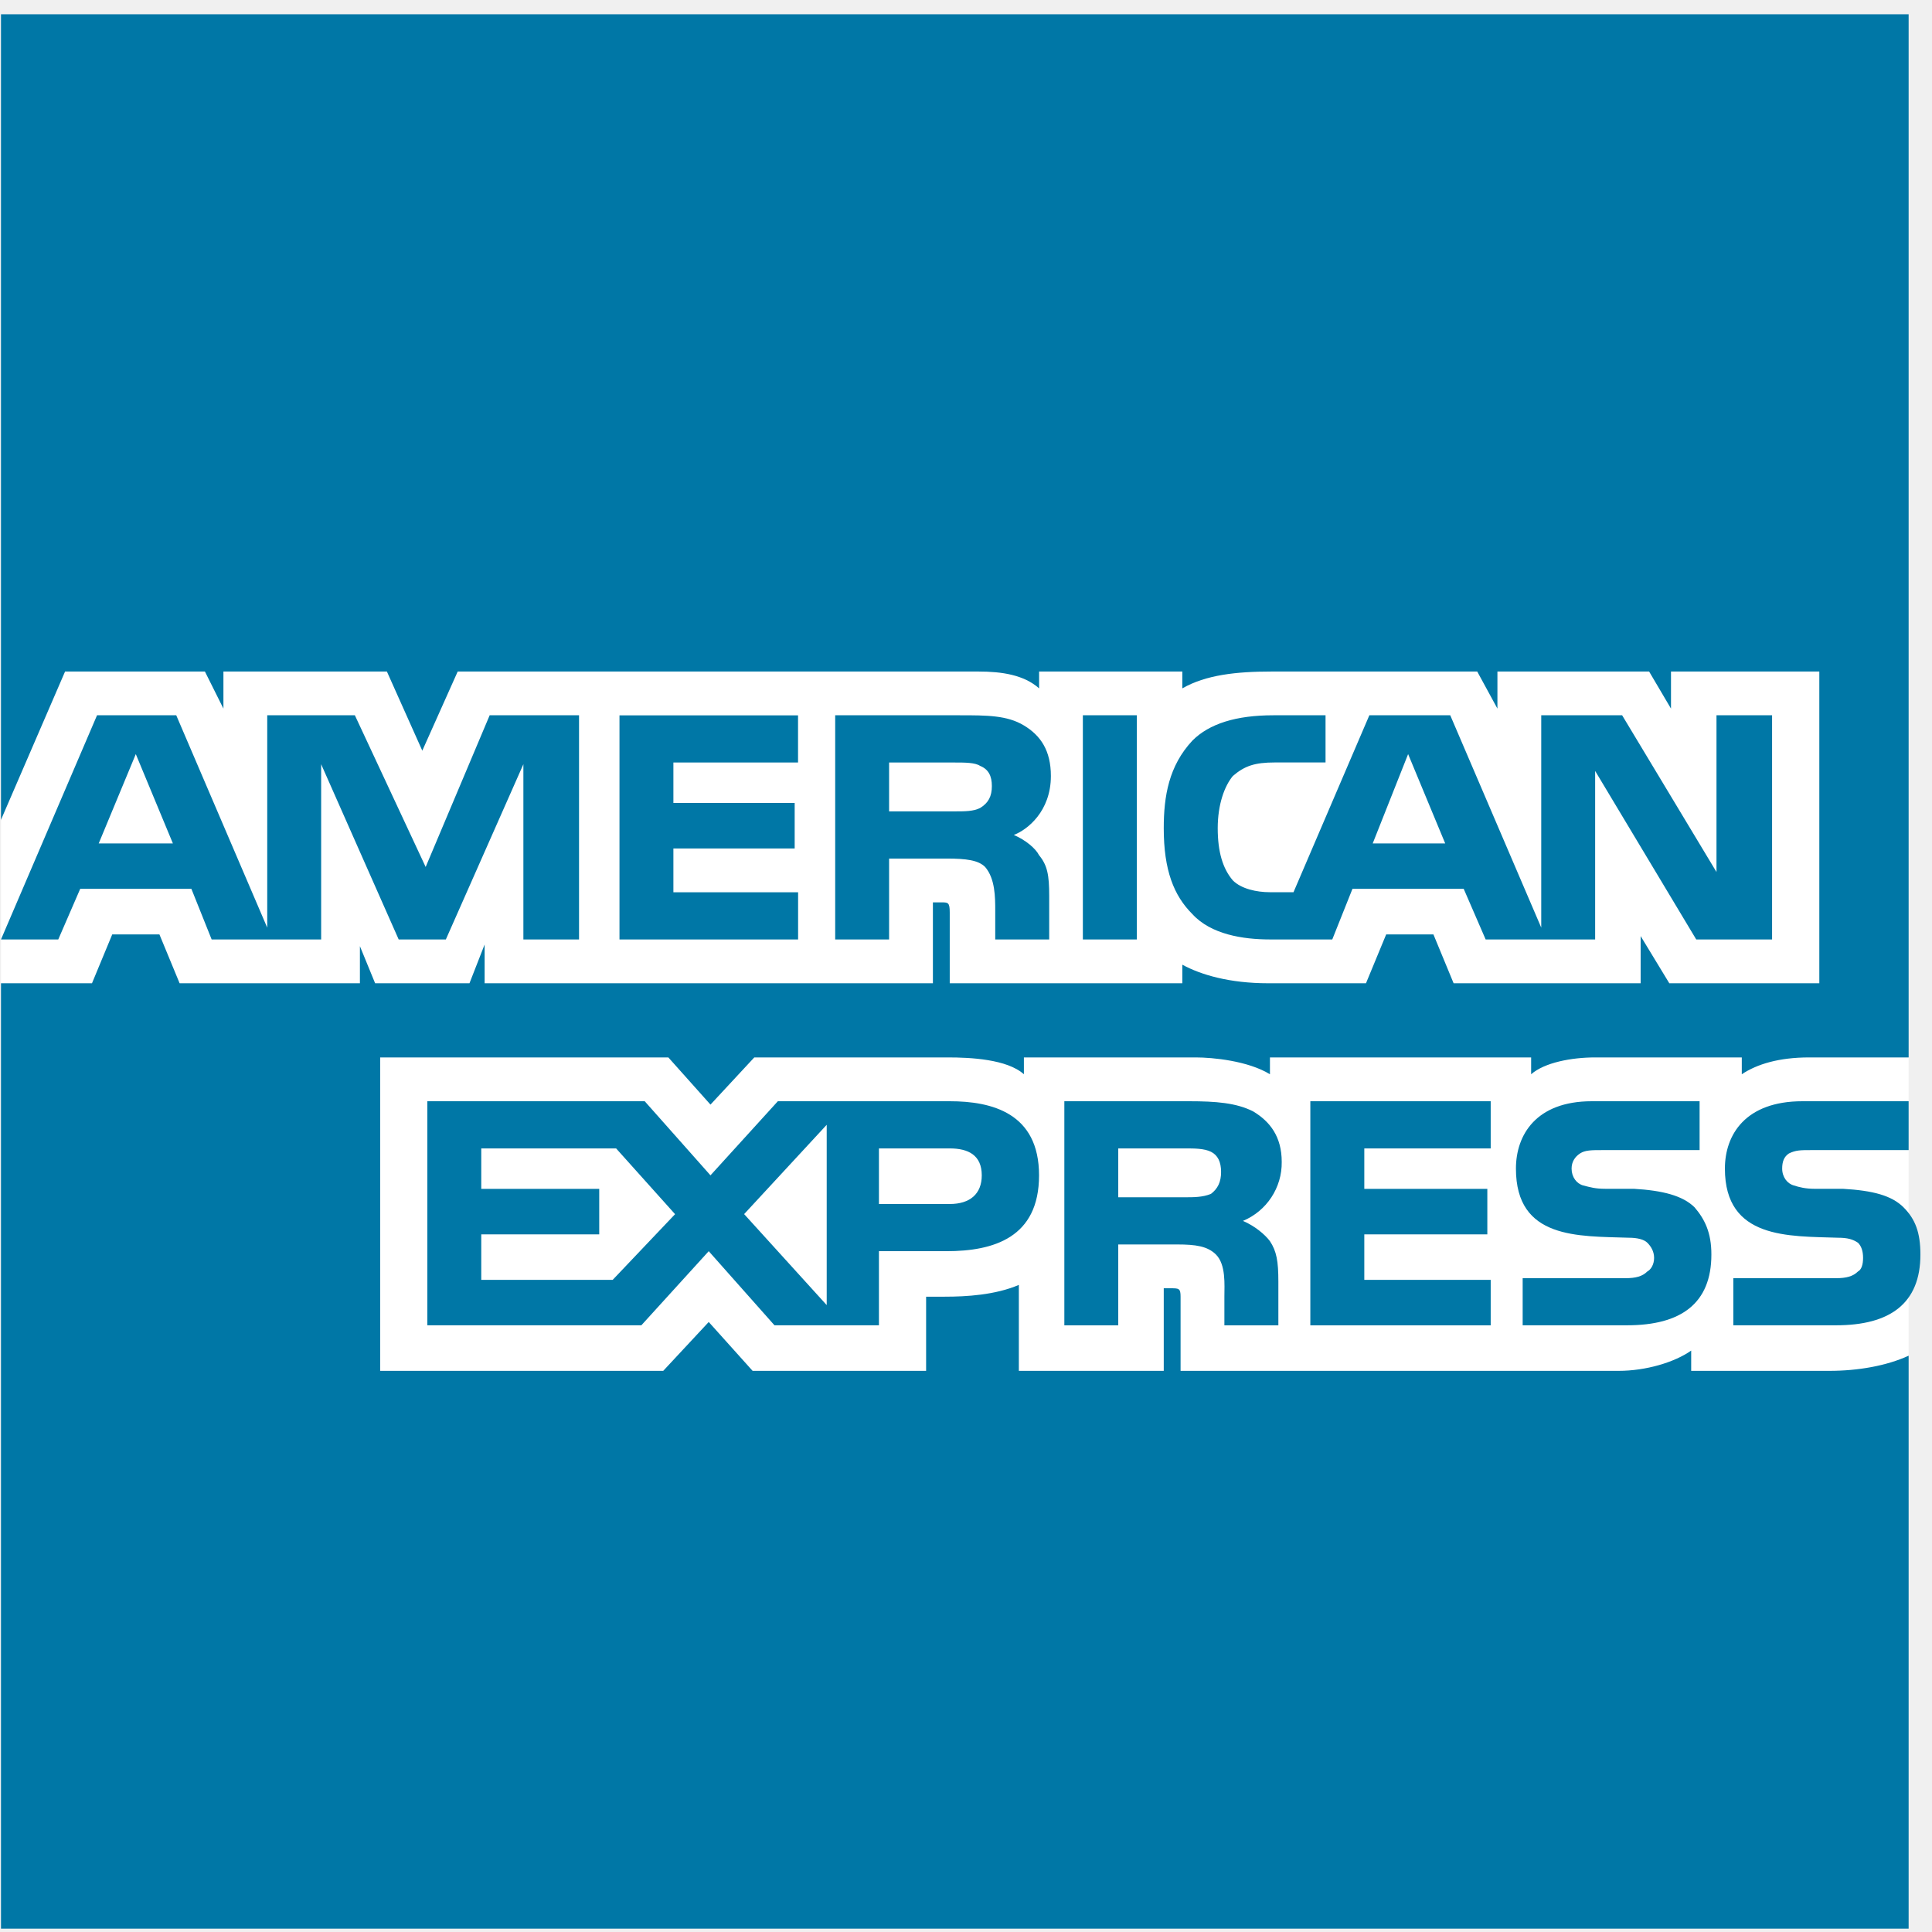
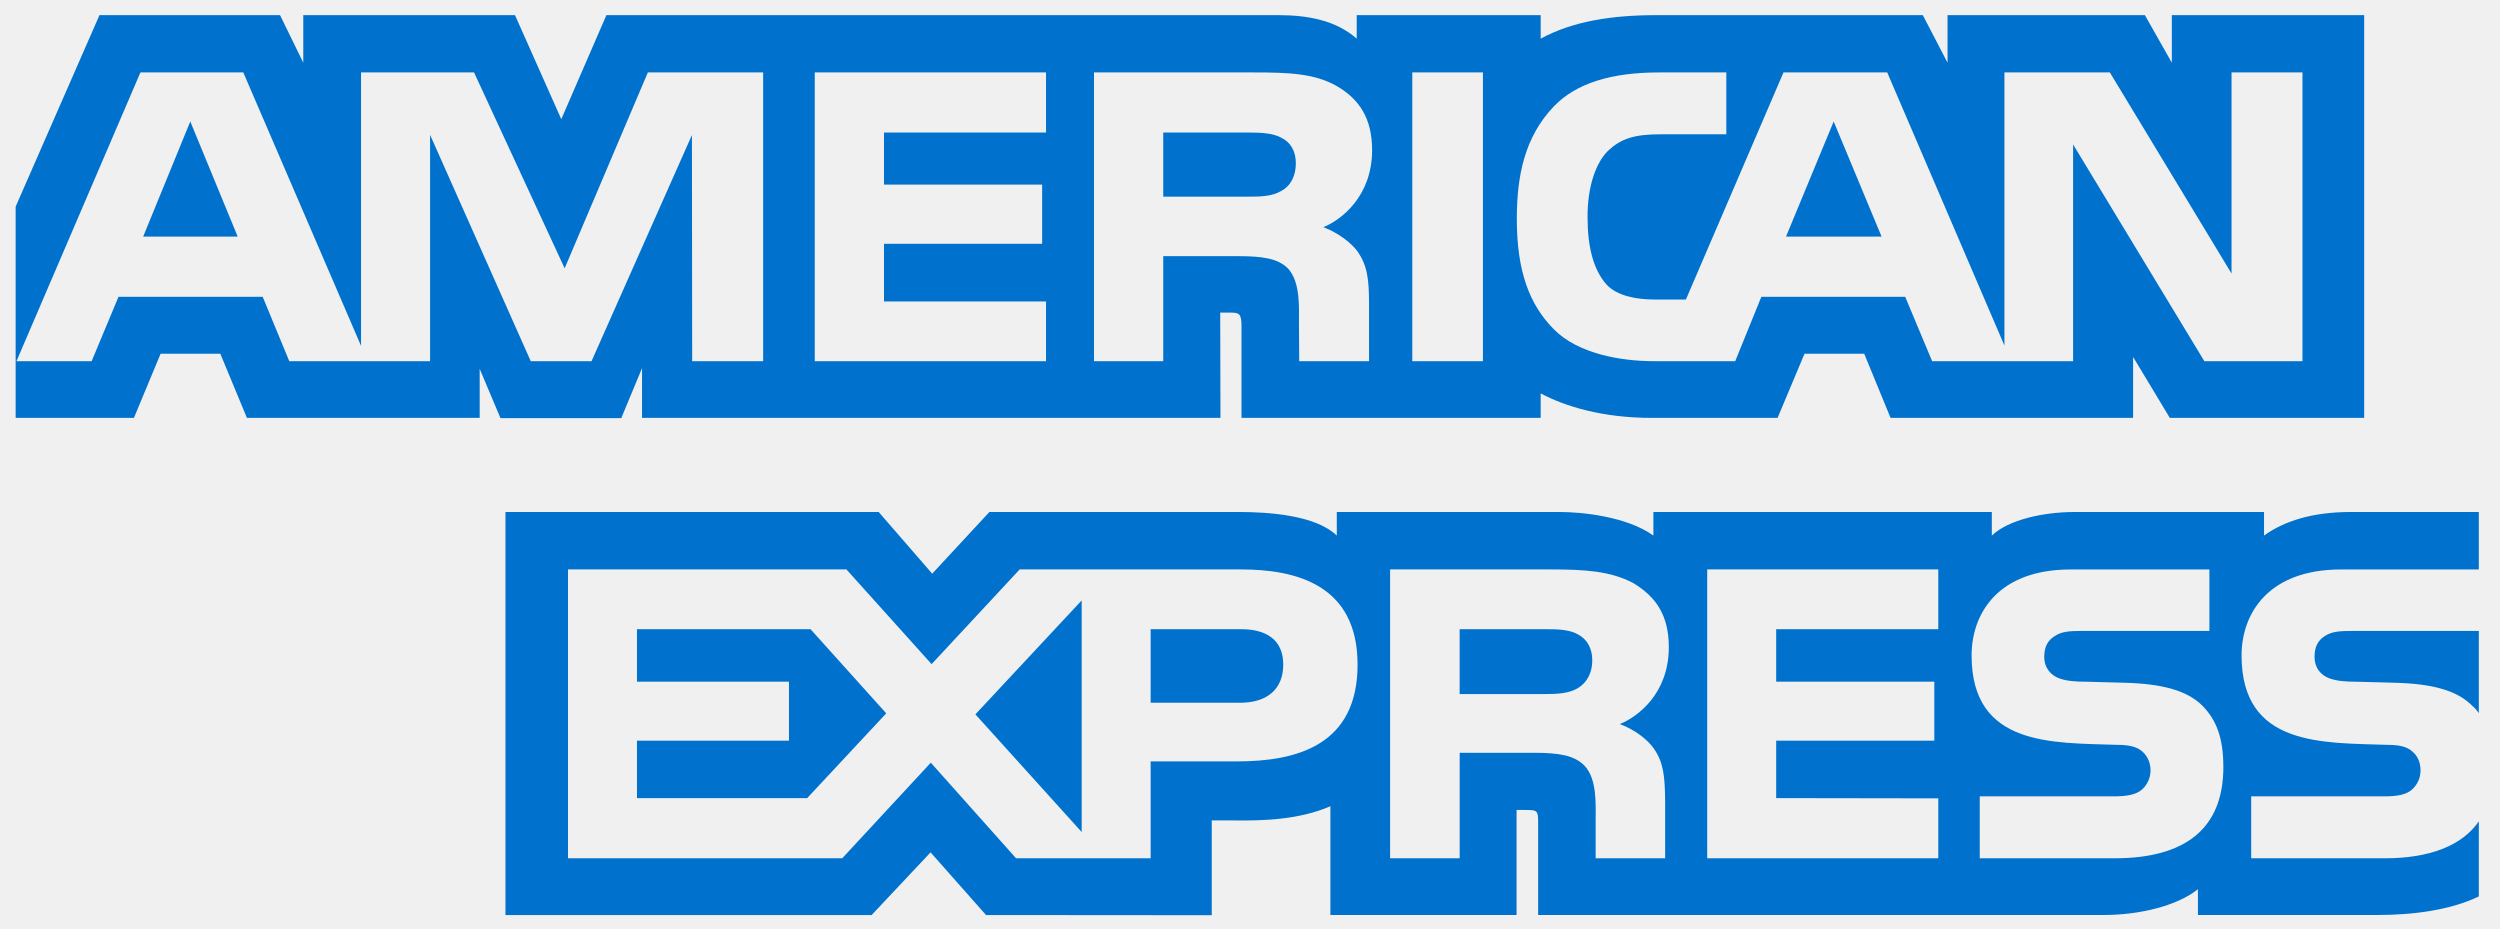
- <svg xmlns="http://www.w3.org/2000/svg" width="31px" height="31px" viewBox="0 0 31 31" version="1.1">
+ <svg xmlns="http://www.w3.org/2000/svg" width="70px" height="26px" viewBox="0 0 70 26" version="1.1">
  <defs />
-   <g id="Icons-&amp;-Logos" stroke="none" stroke-width="1" fill="none" fill-rule="evenodd">
-     <g id="Artboard" transform="translate(-376, -18)">
-       <g id="Group-3" transform="translate(376, 18)">
-         <polygon id="Shape" fill="#FFFFFF" points="0.313 30.513 0.313 16.074 0.016 15.858 0.016 13.181 0.449 11.153 0.449 0.608 30.246 0.608 30.246 16.399 30.625 16.967 30.625 21.752 30.192 22.374 30.192 30.513" />
-         <path d="M28.029,18.048 C27.84,18.21 27.758,18.454 27.758,18.751 C27.758,19.752 28.57,19.779 29.354,19.779 L29.489,19.779 C29.678,19.806 29.759,19.833 29.84,19.887 C29.922,19.968 29.975,20.049 29.975,20.184 C29.975,20.292 29.922,20.401 29.84,20.454 C29.759,20.536 29.651,20.563 29.462,20.563 L27.867,20.563 L27.867,21.212 L29.462,21.212 C30.327,21.212 30.76,20.86 30.76,20.13 C30.76,19.806 30.678,19.59 30.516,19.427 C30.327,19.238 30.057,19.157 29.57,19.157 L29.11,19.129 C28.948,19.129 28.867,19.129 28.759,19.102 C28.623,19.048 28.515,18.913 28.515,18.751 C28.515,18.616 28.57,18.508 28.678,18.454 C28.786,18.372 28.894,18.372 29.056,18.372 L30.57,18.372 L30.57,17.723 L28.921,17.723 C28.515,17.723 28.218,17.832 28.029,18.048 L28.029,18.048 Z" id="Shape" fill="#FFFFFF" />
-         <path d="M30.814,20.13 C30.814,20.914 30.327,21.265 29.462,21.265 L27.812,21.265 L27.812,20.509 L29.462,20.509 C29.624,20.509 29.732,20.481 29.813,20.401 C29.867,20.373 29.894,20.293 29.894,20.184 C29.894,20.076 29.867,19.995 29.813,19.941 C29.732,19.887 29.651,19.86 29.489,19.86 C28.704,19.833 27.677,19.887 27.677,18.751 C27.677,18.211 28.002,17.67 28.921,17.67 L30.625,17.67 L30.625,18.454 L29.056,18.454 C28.894,18.454 28.813,18.454 28.704,18.508 C28.623,18.562 28.596,18.643 28.596,18.751 C28.596,18.886 28.678,18.994 28.786,19.022 C28.867,19.049 28.975,19.075 29.111,19.075 L29.57,19.075 C30.057,19.103 30.355,19.184 30.544,19.373 C30.733,19.562 30.814,19.779 30.814,20.13 L30.814,20.13 Z M27.191,19.373 C27.001,19.184 26.677,19.102 26.217,19.075 L25.757,19.075 C25.595,19.075 25.514,19.049 25.406,19.022 C25.298,18.994 25.217,18.886 25.217,18.751 C25.217,18.643 25.27,18.562 25.352,18.508 C25.433,18.454 25.541,18.454 25.703,18.454 L27.271,18.454 L27.271,17.67 L25.541,17.67 C24.648,17.67 24.324,18.21 24.324,18.751 C24.324,19.887 25.324,19.833 26.135,19.86 C26.271,19.86 26.379,19.887 26.433,19.941 C26.487,19.995 26.541,20.076 26.541,20.184 C26.541,20.292 26.487,20.373 26.433,20.401 C26.352,20.482 26.243,20.509 26.082,20.509 L24.432,20.509 L24.432,21.265 L26.108,21.265 C26.973,21.265 27.46,20.914 27.46,20.13 C27.461,19.779 27.353,19.562 27.191,19.373 L27.191,19.373 Z M23.919,20.536 L21.891,20.536 L21.891,19.806 L23.865,19.806 L23.865,19.076 L21.891,19.076 L21.891,18.427 L23.919,18.427 L23.919,17.67 L21.025,17.67 L21.025,21.266 L23.919,21.266 L23.919,20.536 L23.919,20.536 Z M20.106,17.832 C19.836,17.696 19.511,17.67 19.078,17.67 L17.078,17.67 L17.078,21.266 L17.943,21.266 L17.943,19.968 L18.889,19.968 C19.187,19.968 19.376,19.996 19.511,20.13 C19.673,20.293 19.646,20.617 19.646,20.806 L19.646,21.266 L20.512,21.266 L20.512,20.563 C20.512,20.238 20.484,20.076 20.376,19.914 C20.295,19.806 20.133,19.671 19.944,19.59 C20.325,19.431 20.572,19.056 20.566,18.643 C20.566,18.237 20.377,17.994 20.106,17.832 L20.106,17.832 Z M15.239,17.67 L12.481,17.67 L11.4,18.859 L10.345,17.67 L6.857,17.67 L6.857,21.265 L10.291,21.265 L11.372,20.076 L12.427,21.265 L14.103,21.265 L14.103,20.076 L15.185,20.076 C15.942,20.076 16.672,19.86 16.672,18.859 C16.672,17.859 15.915,17.67 15.239,17.67 L15.239,17.67 Z M19.43,19.157 C19.295,19.211 19.16,19.211 18.998,19.211 L17.943,19.211 L17.943,18.427 L19.025,18.427 C19.16,18.427 19.322,18.427 19.431,18.481 C19.539,18.535 19.593,18.642 19.593,18.805 C19.593,18.967 19.538,19.075 19.43,19.157 L19.43,19.157 Z M15.239,19.319 L14.103,19.319 L14.103,18.427 L15.239,18.427 C15.537,18.427 15.753,18.535 15.753,18.859 C15.753,19.157 15.564,19.319 15.239,19.319 Z M11.94,19.481 L13.265,18.048 L13.265,20.941 L11.94,19.481 Z M9.831,20.536 L7.722,20.536 L7.722,19.806 L9.615,19.806 L9.615,19.076 L7.722,19.076 L7.722,18.427 L9.886,18.427 L10.832,19.482 L9.831,20.536 Z M28.434,15.074 L27.217,15.074 L25.595,12.37 L25.595,15.074 L23.838,15.074 L23.486,14.262 L21.701,14.262 L21.377,15.074 L20.377,15.074 C19.944,15.074 19.43,14.993 19.133,14.668 C18.835,14.371 18.673,13.965 18.673,13.289 C18.673,12.775 18.754,12.289 19.133,11.883 C19.403,11.612 19.836,11.477 20.431,11.477 L21.269,11.477 L21.269,12.234 L20.458,12.234 C20.133,12.234 19.971,12.289 19.782,12.451 C19.647,12.613 19.539,12.91 19.539,13.289 C19.539,13.668 19.62,13.938 19.782,14.127 C19.917,14.262 20.161,14.316 20.377,14.316 L20.755,14.316 L21.972,11.477 L23.27,11.477 L24.73,14.884 L24.73,11.477 L26.028,11.477 L27.542,13.992 L27.542,11.477 L28.434,11.477 L28.434,15.074 L28.434,15.074 Z M18.241,11.477 L17.375,11.477 L17.375,15.074 L18.241,15.074 L18.241,11.477 L18.241,11.477 Z M16.429,11.64 C16.159,11.477 15.834,11.477 15.401,11.477 L13.401,11.477 L13.401,15.074 L14.266,15.074 L14.266,13.776 L15.185,13.776 C15.509,13.776 15.699,13.803 15.807,13.911 C15.969,14.1 15.969,14.398 15.969,14.614 L15.969,15.074 L16.835,15.074 L16.835,14.371 C16.835,14.046 16.807,13.884 16.672,13.722 C16.618,13.614 16.456,13.478 16.267,13.397 C16.483,13.316 16.862,13.019 16.862,12.451 C16.862,12.045 16.699,11.802 16.429,11.64 Z M12.805,14.317 L10.805,14.317 L10.805,13.614 L12.751,13.614 L12.751,12.884 L10.805,12.884 L10.805,12.235 L12.805,12.235 L12.805,11.478 L9.94,11.478 L9.94,15.074 L12.806,15.074 L12.806,14.317 L12.805,14.317 L12.805,14.317 Z M9.291,11.477 L7.857,11.477 L6.83,13.911 L5.694,11.477 L4.288,11.477 L4.288,14.885 L2.828,11.477 L1.557,11.477 L0.016,15.074 L0.935,15.074 L1.287,14.262 L3.071,14.262 L3.396,15.074 L5.153,15.074 L5.153,12.262 L6.397,15.074 L7.154,15.074 L8.398,12.262 L8.398,15.074 L9.291,15.074 L9.291,11.477 L9.291,11.477 Z M23.189,13.533 L22.594,12.1 L22.026,13.533 L23.189,13.533 Z M15.726,12.965 C15.618,13.019 15.482,13.019 15.32,13.019 L14.266,13.019 L14.266,12.235 L15.32,12.235 C15.482,12.235 15.645,12.235 15.726,12.289 C15.861,12.343 15.915,12.451 15.915,12.613 C15.915,12.775 15.861,12.883 15.726,12.965 Z M1.584,13.533 L2.179,12.1 L2.774,13.533 L1.584,13.533 Z M30.625,0.229 L0.016,0.229 L0.016,13.154 L1.044,10.775 L3.288,10.775 L3.585,11.37 L3.585,10.775 L6.208,10.775 L6.776,12.045 L7.344,10.775 L15.699,10.775 C16.078,10.775 16.429,10.829 16.673,11.045 L16.673,10.775 L18.971,10.775 L18.971,11.045 C19.349,10.829 19.836,10.775 20.404,10.775 L23.703,10.775 L24.027,11.37 L24.027,10.775 L26.461,10.775 L26.812,11.37 L26.812,10.775 L29.192,10.775 L29.192,15.777 L26.785,15.777 L26.325,15.02 L26.325,15.777 L23.324,15.777 L23,14.993 L22.242,14.993 L21.918,15.777 L20.35,15.777 C19.728,15.777 19.268,15.641 18.971,15.479 L18.971,15.777 L15.239,15.777 L15.239,14.641 C15.239,14.479 15.212,14.479 15.104,14.479 L14.969,14.479 L14.969,15.777 L7.776,15.777 L7.776,15.155 L7.533,15.777 L6.019,15.777 L5.775,15.182 L5.775,15.777 L2.882,15.777 L2.558,14.993 L1.801,14.993 L1.476,15.777 L0.016,15.777 L0.016,30.946 L30.625,30.946 L30.625,21.753 C30.273,21.915 29.813,21.996 29.354,21.996 L27.136,21.996 L27.136,21.671 C26.866,21.861 26.406,21.996 25.973,21.996 L18.943,21.996 L18.943,20.806 C18.943,20.671 18.916,20.671 18.781,20.671 L18.673,20.671 L18.673,21.996 L16.348,21.996 L16.348,20.617 C15.969,20.779 15.509,20.806 15.158,20.806 L14.86,20.806 L14.86,21.996 L12.076,21.996 L11.372,21.212 L10.642,21.996 L6.1,21.996 L6.1,16.967 L10.724,16.967 L11.4,17.724 L12.103,16.967 L15.212,16.967 C15.564,16.967 16.159,16.994 16.429,17.237 L16.429,16.967 L19.187,16.967 C19.458,16.967 20.025,17.021 20.377,17.237 L20.377,16.967 L24.568,16.967 L24.568,17.237 C24.784,17.048 25.217,16.967 25.595,16.967 L27.948,16.967 L27.948,17.237 C28.191,17.075 28.543,16.967 29.029,16.967 L30.625,16.967 L30.625,0.229 L30.625,0.229 L30.625,0.229 Z" id="Shape" fill="#0077A6" />
-       </g>
+   <g id="Payment-badge-set" stroke="none" stroke-width="1" fill="none" fill-rule="evenodd">
+     <g id="Group-2" fill="#0072CE">
+       <path d="M69.407,17.666 L65.874,17.666 C65.522,17.666 65.287,17.679 65.09,17.812 C64.885,17.943 64.807,18.137 64.807,18.394 C64.807,18.699 64.979,18.906 65.23,18.996 C65.435,19.067 65.655,19.088 65.978,19.088 L67.028,19.116 C68.088,19.142 68.796,19.324 69.228,19.767 C69.306,19.828 69.353,19.898 69.407,19.967 L69.407,17.666 Z M69.407,22.998 C68.936,23.684 68.019,24.032 66.777,24.032 L63.033,24.032 L63.033,22.298 L66.762,22.298 C67.131,22.298 67.39,22.249 67.546,22.098 C67.681,21.973 67.775,21.791 67.775,21.57 C67.775,21.335 67.681,21.148 67.538,21.035 C67.398,20.912 67.193,20.856 66.855,20.856 C65.035,20.794 62.764,20.912 62.764,18.353 C62.764,17.18 63.512,15.945 65.546,15.945 L69.407,15.945 L69.407,14.336 L65.82,14.336 C64.737,14.336 63.95,14.594 63.393,14.996 L63.393,14.336 L58.087,14.336 C57.238,14.336 56.242,14.545 55.771,14.996 L55.771,14.336 L46.295,14.336 L46.295,14.996 C45.541,14.454 44.268,14.336 43.681,14.336 L37.43,14.336 L37.43,14.996 C36.834,14.42 35.507,14.336 34.698,14.336 L27.703,14.336 L26.102,16.063 L24.603,14.336 L14.153,14.336 L14.153,25.621 L24.406,25.621 L26.056,23.866 L27.609,25.621 L33.929,25.626 L33.929,22.972 L34.551,22.972 C35.389,22.984 36.378,22.951 37.251,22.575 L37.251,25.62 L42.464,25.62 L42.464,22.679 L42.715,22.679 C43.036,22.679 43.068,22.692 43.068,23.012 L43.068,25.62 L58.903,25.62 C59.909,25.62 60.96,25.364 61.542,24.898 L61.542,25.62 L66.565,25.62 C67.61,25.62 68.631,25.474 69.407,25.1 L69.407,22.998 L69.407,22.998 Z M61.675,19.767 C62.052,20.156 62.254,20.648 62.254,21.48 C62.254,23.22 61.164,24.032 59.209,24.032 L55.433,24.032 L55.433,22.298 L59.194,22.298 C59.562,22.298 59.822,22.249 59.986,22.098 C60.119,21.973 60.215,21.791 60.215,21.57 C60.215,21.335 60.111,21.148 59.978,21.035 C59.83,20.912 59.626,20.856 59.288,20.856 C57.475,20.794 55.205,20.912 55.205,18.353 C55.205,17.18 55.944,15.945 57.976,15.945 L61.863,15.945 L61.863,17.666 L58.307,17.666 C57.954,17.666 57.725,17.679 57.53,17.812 C57.318,17.943 57.239,18.137 57.239,18.394 C57.239,18.699 57.419,18.907 57.663,18.996 C57.867,19.067 58.087,19.088 58.417,19.088 L59.461,19.116 C60.513,19.142 61.236,19.323 61.675,19.767 L61.675,19.767 Z M44.182,19.267 C43.923,19.421 43.602,19.434 43.225,19.434 L40.87,19.434 L40.87,17.617 L43.257,17.617 C43.602,17.617 43.948,17.625 44.182,17.763 C44.434,17.894 44.584,18.145 44.584,18.491 C44.584,18.837 44.434,19.116 44.182,19.267 L44.182,19.267 Z M45.353,20.274 C45.785,20.432 46.137,20.717 46.303,20.953 C46.577,21.347 46.616,21.716 46.624,22.429 L46.624,24.032 L44.678,24.032 L44.678,23.02 C44.678,22.534 44.725,21.813 44.364,21.437 C44.081,21.148 43.649,21.078 42.942,21.078 L40.871,21.078 L40.871,24.032 L38.923,24.032 L38.923,15.944 L43.398,15.944 C44.38,15.944 45.094,15.988 45.731,16.326 C46.342,16.695 46.727,17.2 46.727,18.122 C46.727,19.413 45.863,20.072 45.353,20.274 L45.353,20.274 Z M47.802,15.944 L54.272,15.944 L54.272,17.617 L49.733,17.617 L49.733,19.087 L54.161,19.087 L54.161,20.738 L49.733,20.738 L49.733,22.347 L54.272,22.354 L54.272,24.032 L47.802,24.032 L47.802,15.944 L47.802,15.944 Z M34.723,19.677 L32.218,19.677 L32.218,17.617 L34.745,17.617 C35.445,17.617 35.931,17.902 35.931,18.609 C35.931,19.308 35.468,19.677 34.723,19.677 L34.723,19.677 Z M30.287,23.297 L27.311,20.002 L30.287,16.812 L30.287,23.297 L30.287,23.297 Z M22.601,22.347 L17.835,22.347 L17.835,20.738 L22.091,20.738 L22.091,19.087 L17.835,19.087 L17.835,17.617 L22.695,17.617 L24.815,19.974 L22.601,22.347 L22.601,22.347 Z M38.012,18.609 C38.012,20.856 36.331,21.319 34.637,21.319 L32.218,21.319 L32.218,24.032 L28.45,24.032 L26.063,21.355 L23.582,24.032 L15.904,24.032 L15.904,15.944 L23.7,15.944 L26.085,18.596 L28.551,15.944 L34.745,15.944 C36.284,15.944 38.012,16.369 38.012,18.609 L38.012,18.609 Z" id="EXPRESS" />
+       <path d="M6.655,6.624 L5.328,3.401 L4.009,6.624 L6.655,6.624 Z M35.884,5.341 C35.618,5.502 35.303,5.507 34.926,5.507 L32.571,5.507 L32.571,3.711 L34.958,3.711 C35.295,3.711 35.648,3.726 35.877,3.857 C36.128,3.975 36.284,4.226 36.284,4.572 C36.284,4.925 36.136,5.21 35.884,5.341 L35.884,5.341 Z M52.684,6.624 L51.343,3.401 L50.009,6.624 L52.684,6.624 L52.684,6.624 Z M21.368,10.113 L19.381,10.113 L19.374,3.781 L16.563,10.113 L14.861,10.113 L12.042,3.775 L12.042,10.113 L8.1,10.113 L7.355,8.31 L3.318,8.31 L2.566,10.113 L0.461,10.113 L3.932,2.028 L6.812,2.028 L10.109,9.683 L10.109,2.028 L13.273,2.028 L15.81,7.513 L18.14,2.028 L21.368,2.028 L21.368,10.113 L21.368,10.113 Z M29.289,10.113 L22.813,10.113 L22.813,2.028 L29.289,2.028 L29.289,3.711 L24.752,3.711 L24.752,5.169 L29.18,5.169 L29.18,6.826 L24.752,6.826 L24.752,8.441 L29.289,8.441 L29.289,10.113 L29.289,10.113 Z M38.419,4.205 C38.419,5.494 37.556,6.16 37.053,6.36 C37.478,6.521 37.84,6.806 38.012,7.041 C38.286,7.443 38.333,7.803 38.333,8.525 L38.333,10.113 L36.378,10.113 L36.371,9.094 C36.371,8.607 36.417,7.907 36.065,7.518 C35.781,7.234 35.35,7.172 34.652,7.172 L32.571,7.172 L32.571,10.113 L30.632,10.113 L30.632,2.028 L35.091,2.028 C36.082,2.028 36.812,2.054 37.439,2.415 C38.052,2.776 38.419,3.303 38.419,4.205 L38.419,4.205 Z M41.522,10.113 L39.544,10.113 L39.544,2.028 L41.522,2.028 L41.522,10.113 L41.522,10.113 Z M64.469,10.113 L61.722,10.113 L58.047,4.044 L58.047,10.113 L54.1,10.113 L53.345,8.31 L49.318,8.31 L48.586,10.113 L46.318,10.113 C45.376,10.113 44.183,9.905 43.507,9.219 C42.826,8.532 42.471,7.602 42.471,6.132 C42.471,4.933 42.683,3.837 43.516,2.97 C44.143,2.325 45.124,2.028 46.46,2.028 L48.337,2.028 L48.337,3.76 L46.5,3.76 C45.792,3.76 45.393,3.865 45.008,4.239 C44.678,4.58 44.451,5.223 44.451,6.071 C44.451,6.937 44.623,7.561 44.984,7.969 C45.282,8.289 45.825,8.387 46.335,8.387 L47.205,8.387 L49.938,2.028 L52.842,2.028 L56.124,9.676 L56.124,2.028 L59.076,2.028 L62.483,7.659 L62.483,2.028 L64.469,2.028 L64.469,10.113 L64.469,10.113 Z M0.438,11.701 L3.75,11.701 L4.497,9.905 L6.169,9.905 L6.914,11.701 L13.431,11.701 L13.431,10.328 L14.013,11.707 L17.396,11.707 L17.977,10.308 L17.977,11.701 L34.173,11.701 L34.166,8.753 L34.479,8.753 C34.698,8.761 34.762,8.781 34.762,9.142 L34.762,11.701 L43.139,11.701 L43.139,11.015 C43.815,11.376 44.865,11.701 46.248,11.701 L49.772,11.701 L50.526,9.905 L52.198,9.905 L52.936,11.701 L59.727,11.701 L59.727,9.995 L60.755,11.701 L66.197,11.701 L66.197,0.424 L60.811,0.424 L60.811,1.756 L60.057,0.424 L54.531,0.424 L54.531,1.756 L53.839,0.424 L46.374,0.424 C45.124,0.424 44.026,0.598 43.139,1.083 L43.139,0.424 L37.988,0.424 L37.988,1.083 C37.423,0.583 36.654,0.424 35.798,0.424 L16.979,0.424 L15.716,3.337 L14.42,0.424 L8.492,0.424 L8.492,1.756 L7.841,0.424 L2.785,0.424 L0.438,5.786 L0.438,11.701 L0.438,11.701 Z" id="AMERICAN" />
    </g>
  </g>
</svg>
